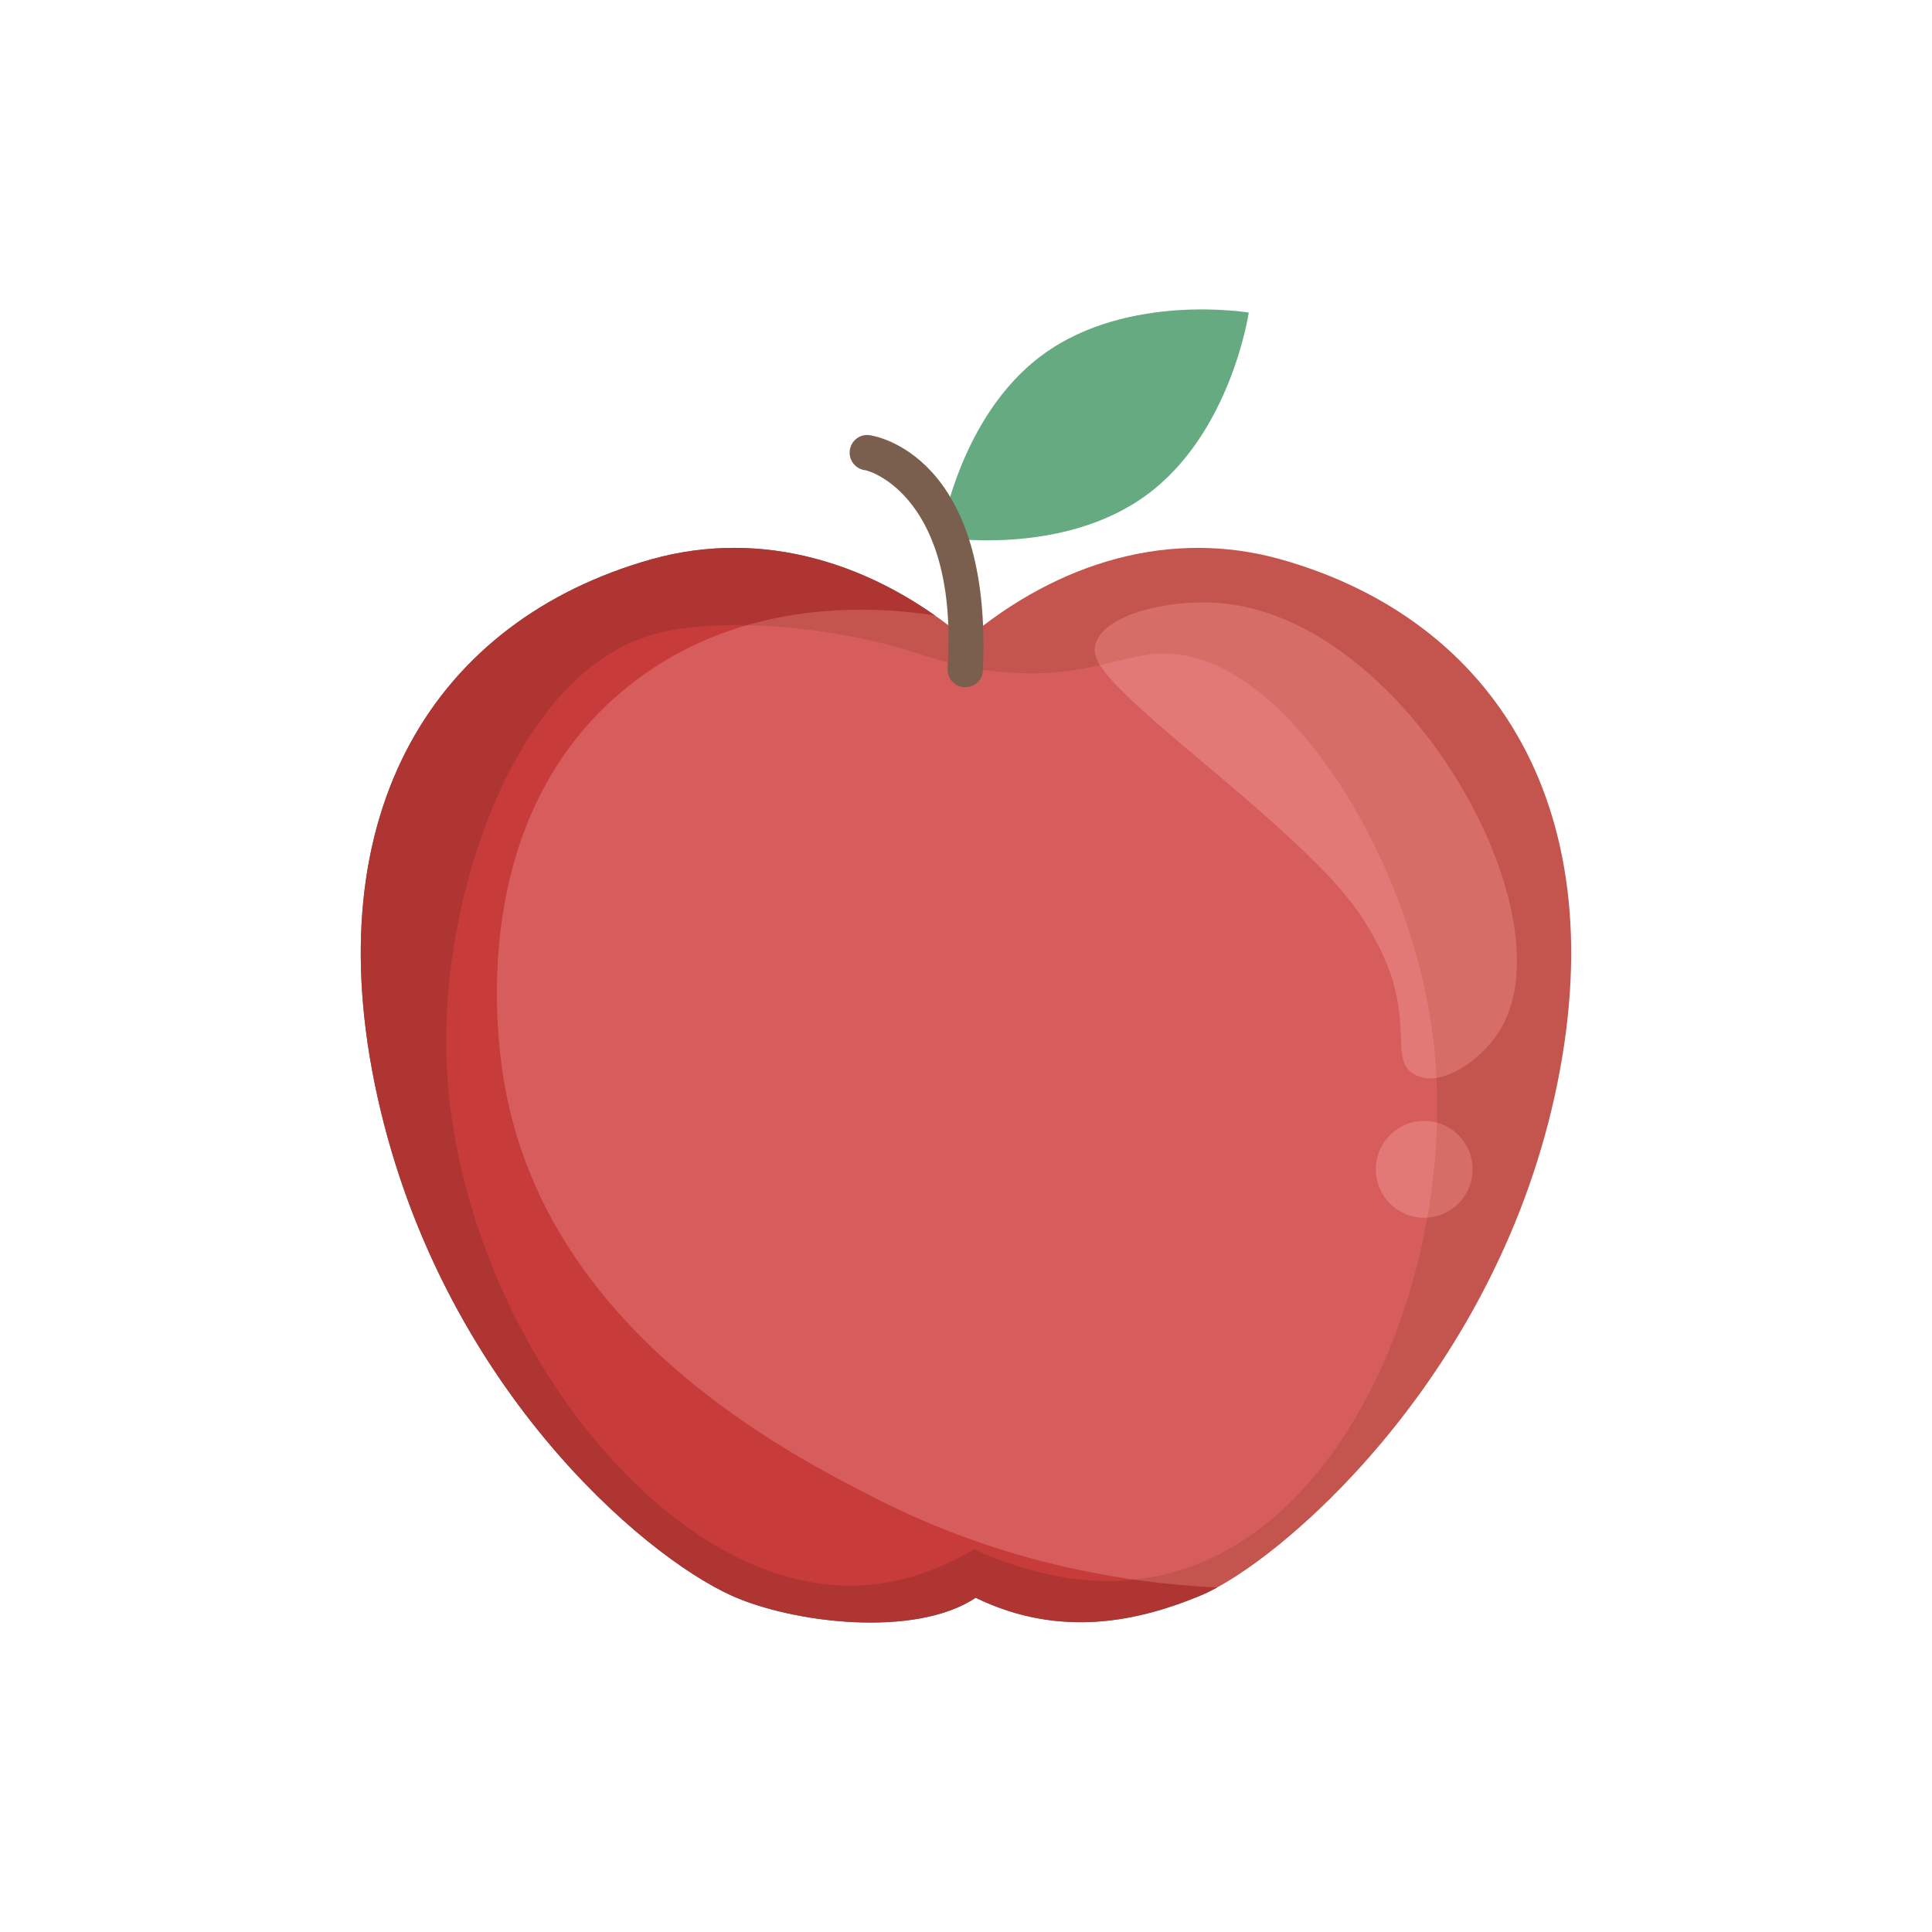
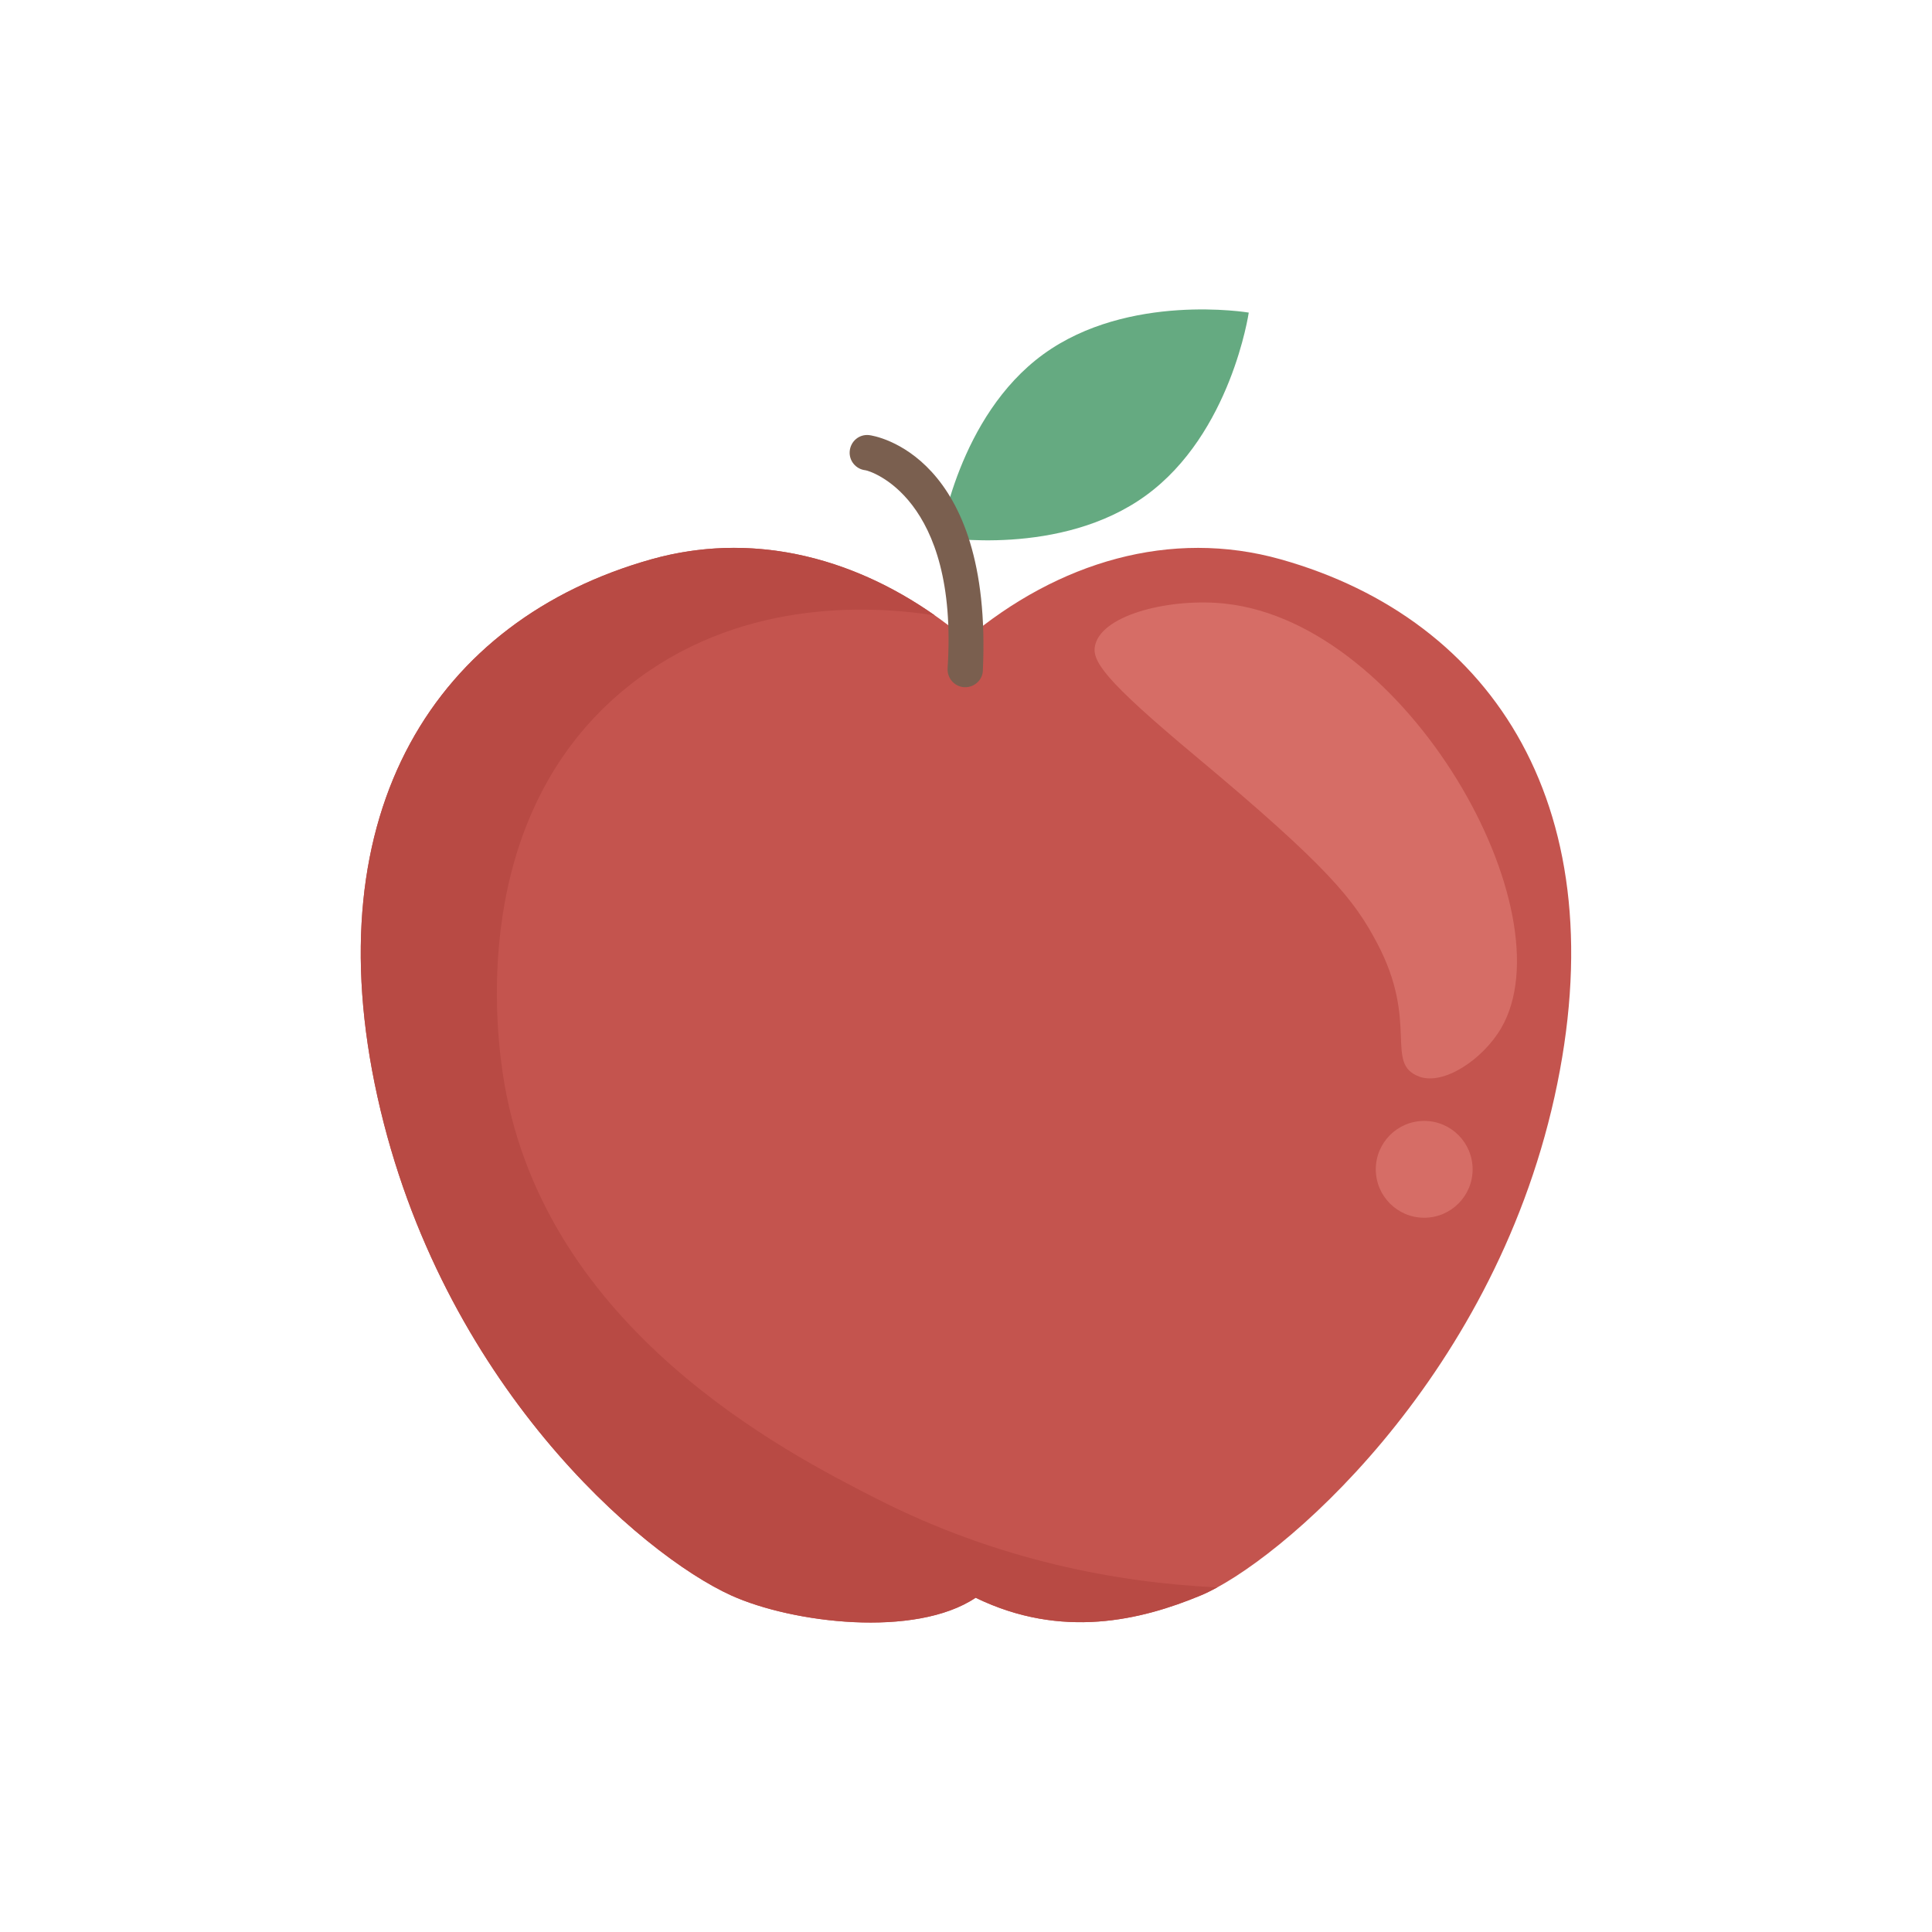
<svg xmlns="http://www.w3.org/2000/svg" viewBox="0 0 540 540">
  <defs>
    <style>
      .cls-1 {
-         fill: #d65d5b;
+         isolation: isolate;
      }

      .cls-2 {
-         isolation: isolate;
+         fill: #c4544e;
      }

      .cls-3 {
-         fill: #c4544e;
+         fill: #b84a44;
      }

      .cls-4 {
        fill: #65aa81;
      }

      .cls-5 {
        fill: #7a5f4f;
      }

      .cls-6 {
        fill: #c9c9c9;
+         mix-blend-mode: overlay;
        opacity: .53;
      }
- 
-       .cls-6, .cls-7 {
-         mix-blend-mode: overlay;
-       }
- 
-       .cls-7 {
-         fill: #515151;
-       }
- 
-       .cls-8 {
-         clip-path: url(#clippath);
-       }
- 
-       .cls-9 {
-         fill: none;
-       }
    </style>
-     <clipPath id="clippath">
-       <path class="cls-9" d="m182.03,156.34c30.7-8.64,62.15.62,87.97,22.38,25.82-21.75,57.28-31.02,87.98-22.38,59.99,16.9,94.23,70.31,76.5,150.28-17.75,79.98-77.44,130.42-98.9,139.33-16.5,6.85-38.75,12.36-62.88.63-16.9,11.32-51.25,7.07-68.28-.63-25.17-11.39-81.15-59.36-98.9-139.33-17.75-79.97,16.51-133.39,76.51-150.28Z" />
-     </clipPath>
  </defs>
-   <g class="cls-2">
+   <g class="cls-1">
    <g id="_Layer_" data-name="&amp;lt;Layer&amp;gt;">
      <g>
        <path class="cls-4" d="m262.86,150.14s33.66,5.67,57.45-11.67c23.8-17.32,28.72-51.1,28.72-51.1,0,0-33.65-5.66-57.45,11.67-23.79,17.34-28.71,51.1-28.71,51.1Z" />
-         <path class="cls-3" d="m182.03,156.34c30.7-8.64,62.15.62,87.97,22.38,25.82-21.75,57.28-31.02,87.98-22.38,59.99,16.9,94.23,70.31,76.5,150.28-17.75,79.98-77.44,130.42-98.9,139.33-16.5,6.85-38.75,12.36-62.88.63-16.9,11.32-51.25,7.07-68.28-.63-25.17-11.39-81.15-59.36-98.9-139.33-17.75-79.97,16.51-133.39,76.51-150.28Z" />
-         <g class="cls-8">
-           <path class="cls-1" d="m244.89,179.38c-19.93-4.77-46.89-6.75-63.22-1.78-36.77,11.19-56.95,69-56.99,112.96-.06,74.57,57.82,153.62,113.98,152.65,13.23-.23,24.61-4.87,33.58-10.18,14.78,6.7,33.48,11.64,52.92,7.12,53.74-12.47,83.03-90.17,75.31-150.61-6.52-51.02-41.49-106.14-74.29-106.86-12.46-.27-22.51,7.35-46.81,5.09-14.63-1.36-20.23-4.99-34.47-8.39Z" />
-           <path class="cls-7" d="m274.76,174.9c-5.83-1.68-58.2-15.89-99.2,16.95-45.36,36.34-36.79,98.22-34.6,110.93,11.88,69.08,78.83,103.27,103.8,116.01,60.33,30.8,118.64,26.36,145.53,22.39-92.13,73.32-214.01,72.01-281.89,10.18-97.51-88.82-60.23-281.24,24.42-315.48,51.8-20.95,115.39,19.74,141.94,39.02Z" />
-         </g>
+         <path class="cls-2" d="m182.03,156.34c30.7-8.64,62.15.62,87.97,22.38,25.82-21.75,57.28-31.02,87.98-22.38,59.99,16.9,94.23,70.31,76.5,150.28-17.75,79.98-77.44,130.42-98.9,139.33-16.5,6.85-38.75,12.36-62.88.63-16.9,11.32-51.25,7.07-68.28-.63-25.17-11.39-81.15-59.36-98.9-139.33-17.75-79.97,16.51-133.39,76.51-150.28Z" />
+         <path class="cls-3" d="m140.96,302.77c-2.18-12.71-10.76-74.59,34.6-110.93,30.08-24.1,66.27-22.87,85.72-19.84-24.02-16.86-51.94-23.36-79.26-15.67-60,16.9-94.26,70.31-76.51,150.28,17.75,79.98,73.73,127.94,98.9,139.33,17.02,7.7,51.37,11.95,68.28.63,24.14,11.73,46.38,6.22,62.88-.63,1.39-.58,2.95-1.33,4.64-2.26-27.58-1.3-61.18-7.42-95.45-24.91-24.97-12.75-91.93-46.94-103.8-116.01Z" />
        <path class="cls-5" d="m269.79,192.08c2.56,0,4.79-1.98,4.92-4.58,2.83-60.56-30.33-65.75-31.84-65.89-2.77-.28-5.11,1.75-5.37,4.47-.25,2.69,1.71,5.07,4.41,5.36,1.24.15,26.06,7.57,22.95,55.34-.17,2.72,1.85,5.08,4.56,5.29.13,0,.25,0,.37,0Z" />
        <g>
          <path class="cls-6" d="m342.56,168.73c-15.04-1.65-34.2,2.85-36.43,11.45-1.15,4.42,2.26,9.64,28.1,31.22,37.13,31.01,44.22,40.03,50.63,52.11,11.89,22.4,1.96,33.72,11.81,37.4,6.82,2.54,17.78-4.78,22.9-13.53,18.97-32.48-26.08-113.07-77.01-118.64Z" />
          <circle class="cls-6" cx="398.07" cy="326.83" r="13.53" />
        </g>
      </g>
    </g>
  </g>
</svg>
